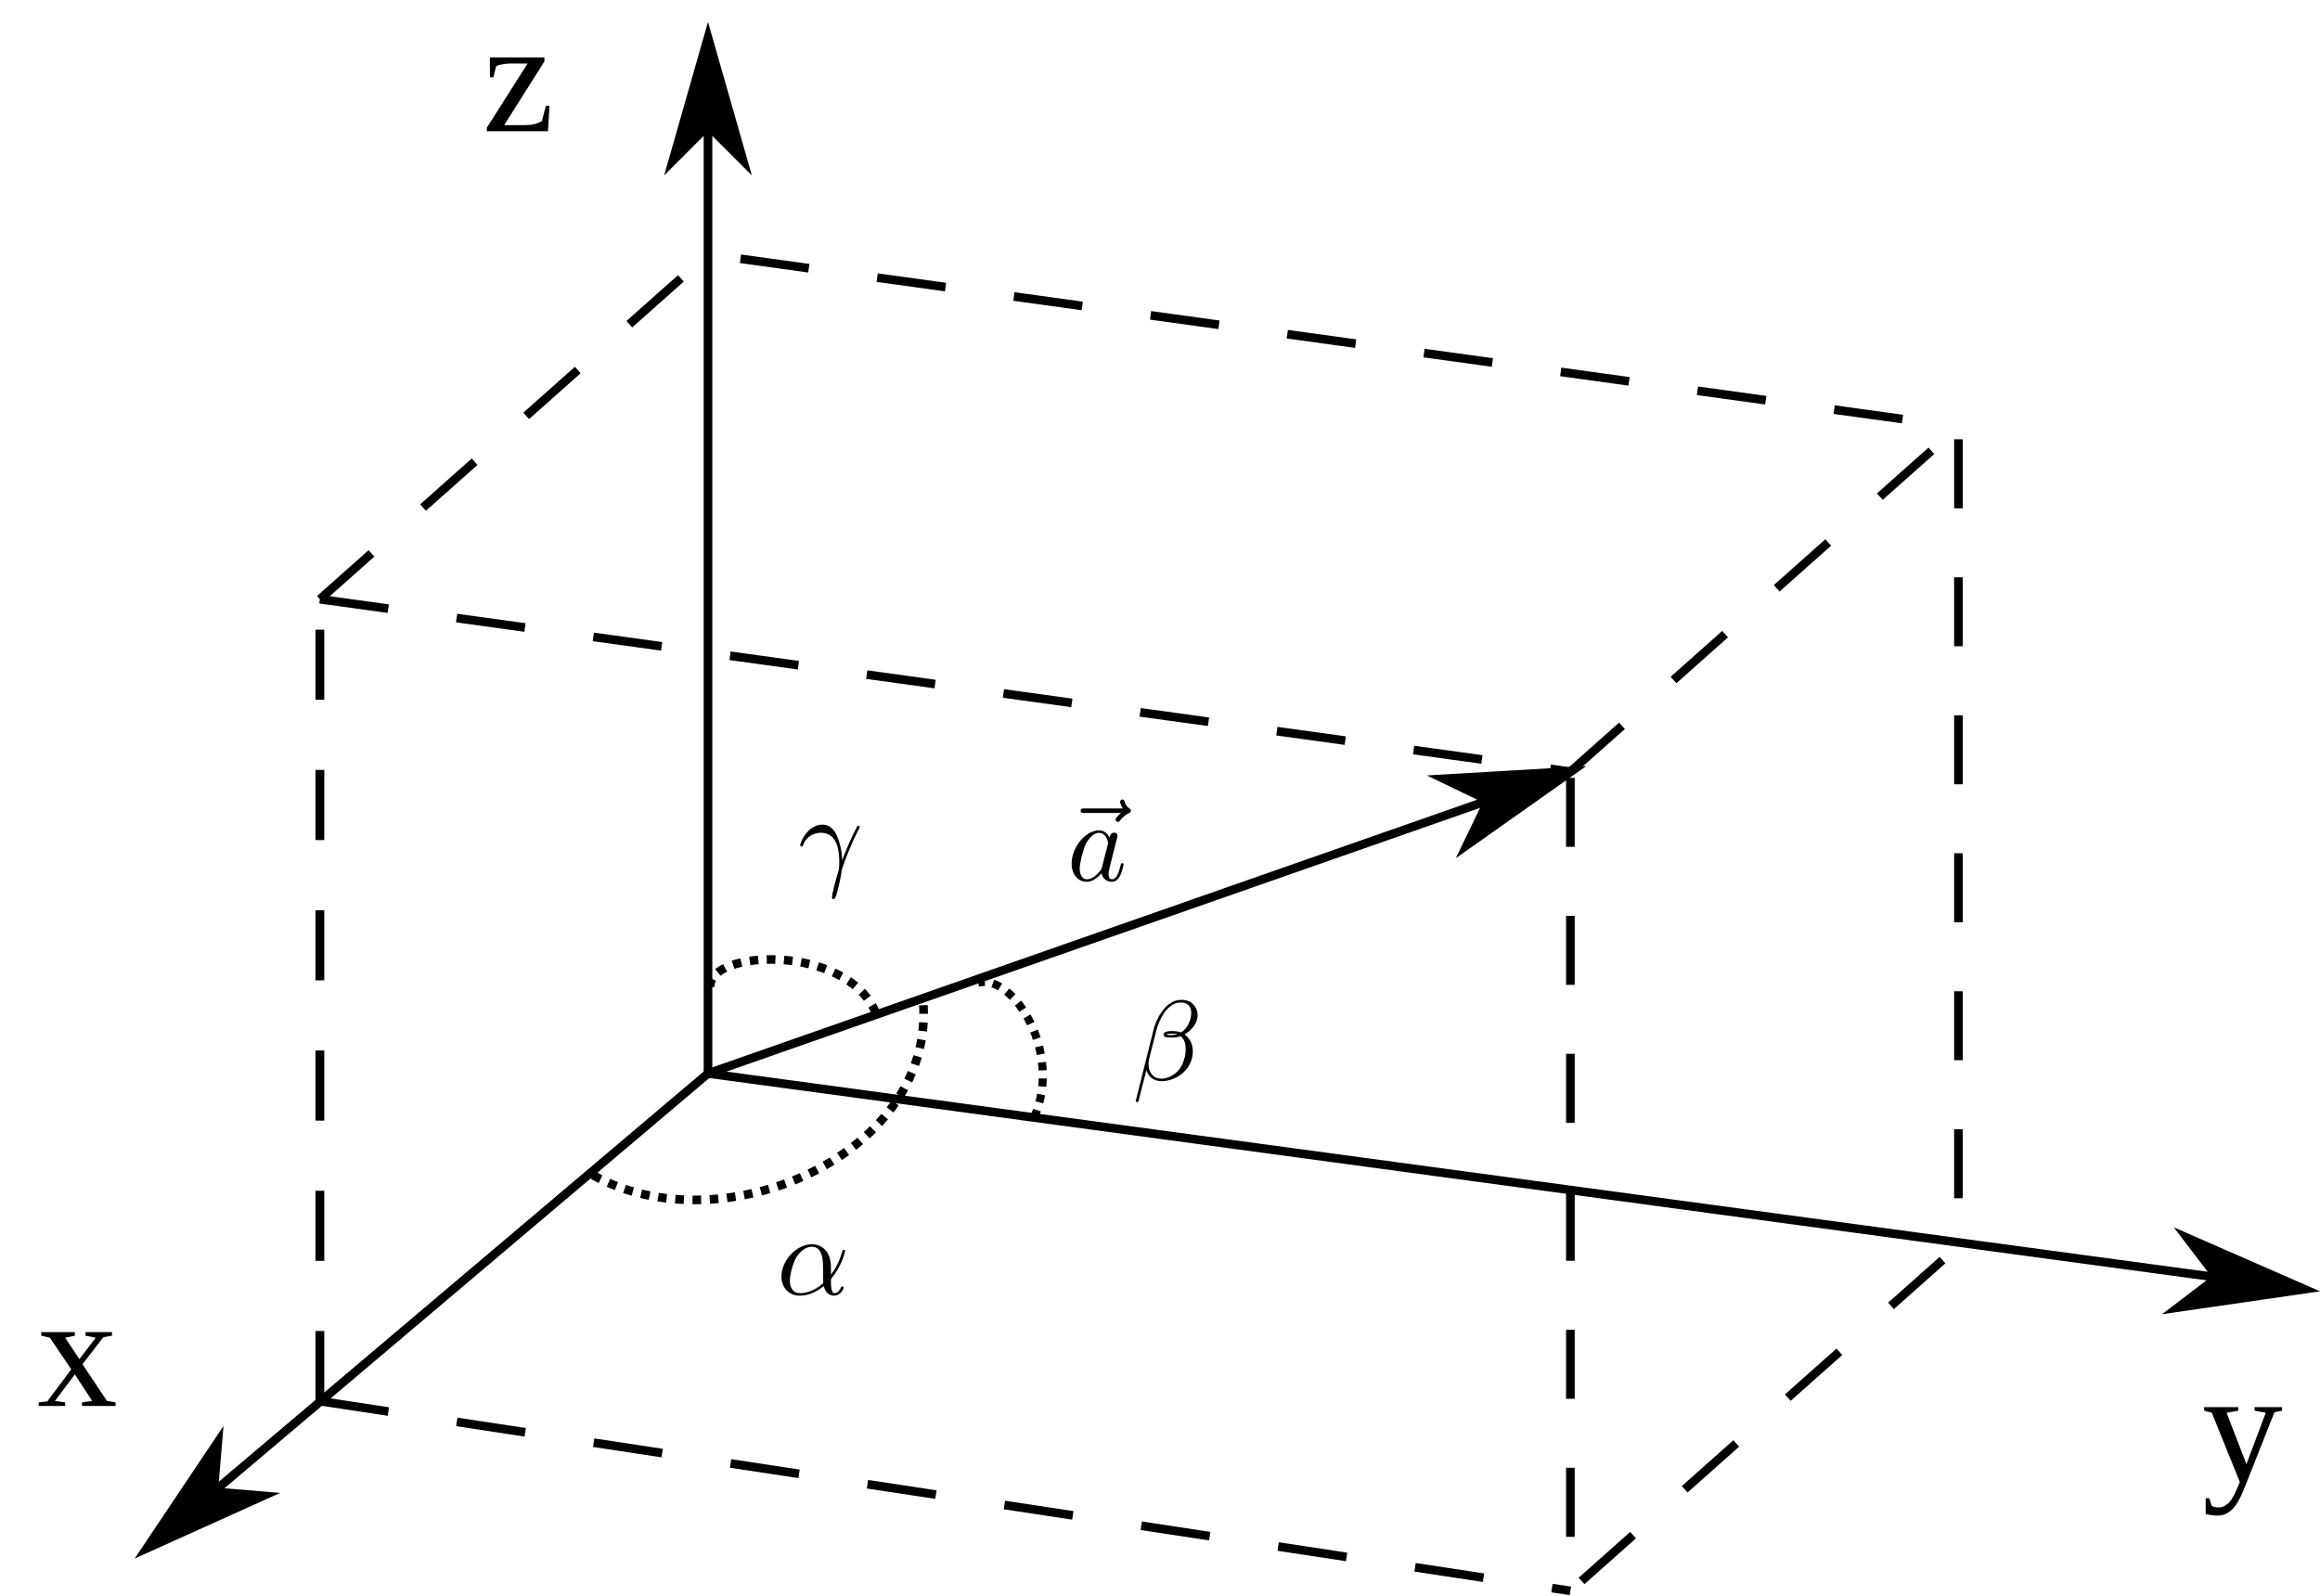
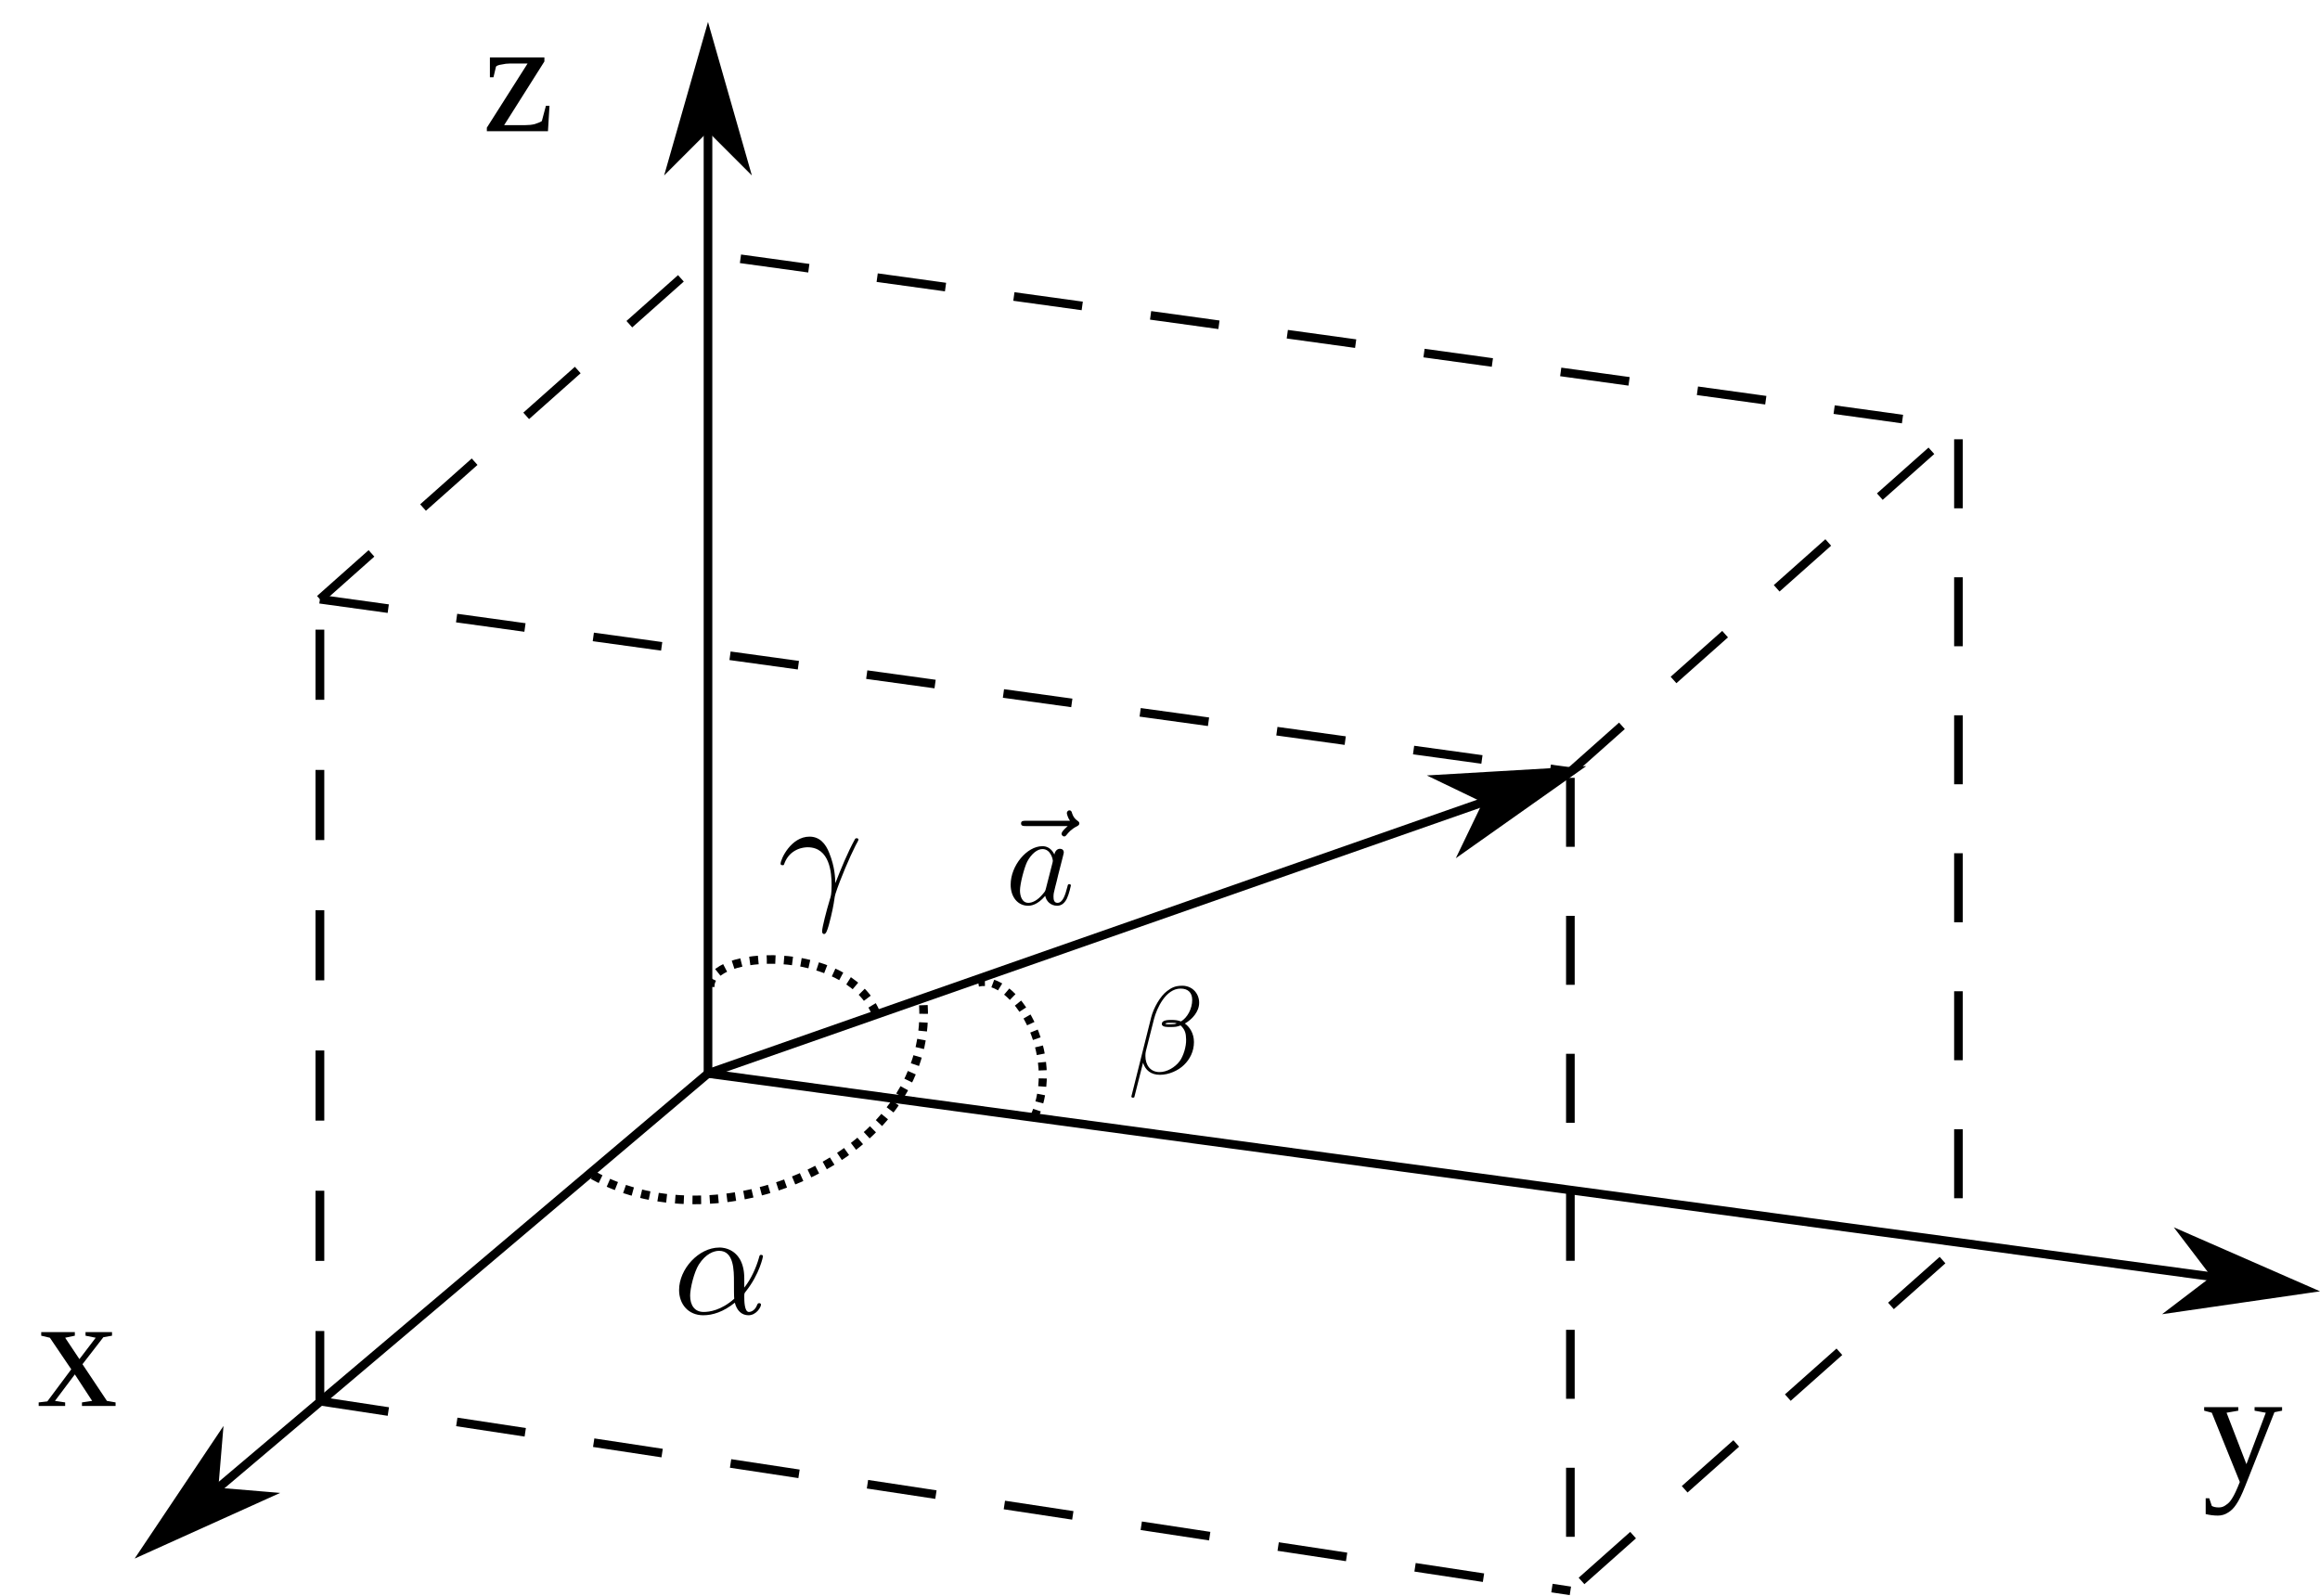
<svg xmlns="http://www.w3.org/2000/svg" id="svg8" version="1.1" viewBox="0 0 71.178 48.944" height="48.944mm" width="71.178mm">
  <defs id="defs2">
    <marker style="overflow:visible" id="marker4257" refX="0" refY="0" orient="auto">
      <path transform="matrix(-0.8,0,0,-0.8,-10,0)" style="fill:#000000;fill-opacity:1;fill-rule:evenodd;stroke:#000000;stroke-width:1pt;stroke-opacity:1" d="M 0,0 5,-5 -12.5,0 5,5 Z" id="path4255" />
    </marker>
    <marker style="overflow:visible" id="marker4199" refX="0" refY="0" orient="auto">
      <path transform="matrix(-0.8,0,0,-0.8,-10,0)" style="fill:#000000;fill-opacity:1;fill-rule:evenodd;stroke:#000000;stroke-width:1pt;stroke-opacity:1" d="M 0,0 5,-5 -12.5,0 5,5 Z" id="path4197" />
    </marker>
    <marker orient="auto" refY="0" refX="0" id="marker4101" style="overflow:visible">
      <path id="path4099" d="M 0,0 5,-5 -12.5,0 5,5 Z" style="fill:#000000;fill-opacity:1;fill-rule:evenodd;stroke:#000000;stroke-width:1pt;stroke-opacity:1" transform="matrix(-0.8,0,0,-0.8,-10,0)" />
    </marker>
    <marker style="overflow:visible" id="marker4053" refX="0" refY="0" orient="auto">
      <path transform="matrix(-0.8,0,0,-0.8,-10,0)" style="fill:#000000;fill-opacity:1;fill-rule:evenodd;stroke:#000000;stroke-width:1pt;stroke-opacity:1" d="M 0,0 5,-5 -12.5,0 5,5 Z" id="path4051" />
    </marker>
    <marker orient="auto" refY="0" refX="0" id="marker4011" style="overflow:visible">
      <path id="path4009" d="M 0,0 5,-5 -12.5,0 5,5 Z" style="fill:#000000;fill-opacity:1;fill-rule:evenodd;stroke:#000000;stroke-width:1pt;stroke-opacity:1" transform="matrix(-0.8,0,0,-0.8,-10,0)" />
    </marker>
    <marker style="overflow:visible" id="marker2002" refX="0" refY="0" orient="auto">
      <path transform="matrix(-0.8,0,0,-0.8,-10,0)" style="fill:#000000;fill-opacity:1;fill-rule:evenodd;stroke:#000000;stroke-width:1pt;stroke-opacity:1" d="M 0,0 5,-5 -12.5,0 5,5 Z" id="path2000" />
    </marker>
    <marker orient="auto" refY="0" refX="0" id="marker1250" style="overflow:visible">
      <path id="path1248" d="M 0,0 5,-5 -12.5,0 5,5 Z" style="fill:#000000;fill-opacity:1;fill-rule:evenodd;stroke:#000000;stroke-width:1pt;stroke-opacity:1" transform="matrix(-0.8,0,0,-0.8,-10,0)" />
    </marker>
  </defs>
  <g id="layer1" transform="translate(-64.43847,-97.11013)">
    <path style="fill:none;stroke:#000000;stroke-width:0.265px;stroke-linecap:butt;stroke-linejoin:miter;stroke-opacity:1;marker-end:url(#marker2002)" d="M 86.16,130.048 68.962,144.6" id="path3987" />
    <path style="fill:none;stroke:#000000;stroke-width:0.265px;stroke-linecap:butt;stroke-linejoin:miter;stroke-opacity:1;marker-end:url(#marker4011)" d="M 86.16,130.048 V 98.298" id="path3989" />
    <path style="fill:none;stroke:#000000;stroke-width:0.265px;stroke-linecap:butt;stroke-linejoin:miter;stroke-opacity:1;marker-end:url(#marker4053)" d="m 86.16,130.048 48.948,6.615" id="path4043" />
    <path style="fill:none;stroke:#000000;stroke-width:0.265;stroke-linecap:butt;stroke-linejoin:miter;stroke-miterlimit:4;stroke-dasharray:none;stroke-dashoffset:0;stroke-opacity:1;marker-end:url(#marker4101)" d="M 86.16,130.048 112.618,120.787" id="path4091" />
-     <path style="fill:none;stroke:#000000;stroke-width:0.269;stroke-linecap:butt;stroke-linejoin:miter;stroke-miterlimit:4;stroke-dasharray:2.152, 2.152;stroke-dashoffset:0;stroke-opacity:1" d="M 74.253,140.102 V 115.496" id="path4151" />
+     <path style="fill:none;stroke:#000000;stroke-width:0.269;stroke-linecap:butt;stroke-linejoin:miter;stroke-miterlimit:4;stroke-dasharray:2.152,2.152;stroke-dashoffset:0;stroke-opacity:1" d="M 74.253,140.102 V 115.496" id="path4151" />
    <path style="fill:none;stroke:#000000;stroke-width:0.265;stroke-linecap:butt;stroke-linejoin:miter;stroke-miterlimit:4;stroke-dasharray:2.117, 2.117;stroke-dashoffset:0;stroke-opacity:1" d="M 74.253,115.496 112.618,120.787" id="path4153" />
    <path style="fill:none;stroke:#000000;stroke-width:0.265;stroke-linecap:butt;stroke-linejoin:miter;stroke-opacity:1;stroke-miterlimit:4;stroke-dasharray:2.117,2.117;stroke-dashoffset:0" d="m 112.618,120.787 11.906,-10.583" id="path4155" />
    <path style="fill:none;stroke:#000000;stroke-width:0.265;stroke-linecap:butt;stroke-linejoin:miter;stroke-miterlimit:4;stroke-dasharray:2.117, 2.117;stroke-dashoffset:0;stroke-opacity:1" d="m 74.253,115.496 11.906,-10.583 38.365,5.292 v 25.135 L 112.618,145.923 V 120.787" id="path4159" />
    <path style="fill:none;stroke:#000000;stroke-width:0.265;stroke-linecap:butt;stroke-linejoin:miter;stroke-miterlimit:4;stroke-dasharray:2.124, 2.124;stroke-dashoffset:0;stroke-opacity:1" d="M 74.253,140.102 112.618,145.923" id="path4163" />
    <path style="fill:none;stroke:#000000;stroke-width:0.263;stroke-linecap:butt;stroke-linejoin:miter;stroke-miterlimit:4;stroke-dasharray:0.263,0.263;stroke-dashoffset:0;stroke-opacity:1" d="m 86.23,127.395 c -0.076,-1.147 4.153,-1.336 5.067,0.767" id="path4319" />
    <path style="fill:none;stroke:#000000;stroke-width:0.265;stroke-linecap:butt;stroke-linejoin:miter;stroke-miterlimit:4;stroke-dasharray:0.265,0.265;stroke-dashoffset:0;stroke-opacity:1" d="m 82.63,133.167 c 3.98,2.218 10.617,-0.661 10.12,-5.452" id="path4321" />
    <path style="fill:none;stroke:#000000;stroke-width:0.248;stroke-linecap:butt;stroke-linejoin:miter;stroke-miterlimit:4;stroke-dasharray:0.248,0.248;stroke-dashoffset:0;stroke-opacity:1" d="m 96.161,131.402 c 0.892,-1.964 -0.616,-4.408 -1.709,-4.143" id="path4389" />
    <text xml:space="preserve" style="font-style:normal;font-variant:normal;font-weight:normal;font-stretch:normal;font-size:6.35px;line-height:1.25;font-family:'Times New Roman';-inkscape-font-specification:'Times New Roman, Normal';font-variant-ligatures:normal;font-variant-caps:normal;font-variant-numeric:normal;font-feature-settings:normal;text-align:start;letter-spacing:0px;word-spacing:0px;writing-mode:lr-tb;text-anchor:start;fill:#000000;fill-opacity:1;stroke:none;stroke-width:0.265" x="65.577" y="140.249" id="text4393-5-2">
      <tspan id="tspan4391-2-6" x="65.577" y="140.249" style="font-style:normal;font-variant:normal;font-weight:normal;font-stretch:normal;font-size:4.939px;font-family:'Times New Roman';-inkscape-font-specification:'Times New Roman, Normal';font-variant-ligatures:normal;font-variant-caps:normal;font-variant-numeric:normal;font-feature-settings:normal;text-align:start;writing-mode:lr-tb;text-anchor:start;stroke-width:0.265">x</tspan>
    </text>
    <text xml:space="preserve" style="font-style:normal;font-variant:normal;font-weight:normal;font-stretch:normal;font-size:6.35px;line-height:1.25;font-family:'Times New Roman';-inkscape-font-specification:'Times New Roman, Normal';font-variant-ligatures:normal;font-variant-caps:normal;font-variant-numeric:normal;font-feature-settings:normal;text-align:start;letter-spacing:0px;word-spacing:0px;writing-mode:lr-tb;text-anchor:start;fill:#000000;fill-opacity:1;stroke:none;stroke-width:0.265" x="79.787" y="99.15" id="text952">
      <tspan id="tspan950" x="79.787" y="104.786" style="stroke-width:0.265" />
    </text>
    <text xml:space="preserve" style="font-style:normal;font-variant:normal;font-weight:normal;font-stretch:normal;font-size:6.35px;line-height:1.25;font-family:'Times New Roman';-inkscape-font-specification:'Times New Roman, Normal';font-variant-ligatures:normal;font-variant-caps:normal;font-variant-numeric:normal;font-feature-settings:normal;text-align:start;letter-spacing:0px;word-spacing:0px;writing-mode:lr-tb;text-anchor:start;fill:#000000;fill-opacity:1;stroke:none;stroke-width:0.265" x="79.25" y="101.136" id="text4393-5-2-9">
      <tspan id="tspan4391-2-6-6" x="79.25" y="101.136" style="font-style:normal;font-variant:normal;font-weight:normal;font-stretch:normal;font-size:4.939px;font-family:'Times New Roman';-inkscape-font-specification:'Times New Roman, Normal';font-variant-ligatures:normal;font-variant-caps:normal;font-variant-numeric:normal;font-feature-settings:normal;text-align:start;writing-mode:lr-tb;text-anchor:start;stroke-width:0.265">z</tspan>
    </text>
    <text xml:space="preserve" style="font-style:normal;font-variant:normal;font-weight:normal;font-stretch:normal;font-size:6.35px;line-height:1.25;font-family:'Times New Roman';-inkscape-font-specification:'Times New Roman, Normal';font-variant-ligatures:normal;font-variant-caps:normal;font-variant-numeric:normal;font-feature-settings:normal;text-align:start;letter-spacing:0px;word-spacing:0px;writing-mode:lr-tb;text-anchor:start;fill:#000000;fill-opacity:1;stroke:none;stroke-width:0.265" x="132.001" y="142.55" id="text4393-5-2-9-4">
      <tspan x="132.001" y="142.55" style="font-style:normal;font-variant:normal;font-weight:normal;font-stretch:normal;font-size:4.939px;font-family:'Times New Roman';-inkscape-font-specification:'Times New Roman, Normal';font-variant-ligatures:normal;font-variant-caps:normal;font-variant-numeric:normal;font-feature-settings:normal;text-align:start;writing-mode:lr-tb;text-anchor:start;stroke-width:0.265" id="tspan990">y</tspan>
    </text>
-     <g id="g1041" transform="translate(69.31249,98.96829)">
+     <g id="g1041" transform="matrix(1.305668,0,0,1.305668,62.69674,92.17202)">
      <g word-spacing="normal" letter-spacing="normal" font-size-adjust="none" font-stretch="normal" font-weight="normal" font-variant="normal" font-style="normal" stroke-miterlimit="10.433" xml:space="preserve" transform="matrix(0.06992004,0,0,-0.06992004,-12.23601,53.3836)" id="content" style="font-style:normal;font-variant:normal;font-weight:normal;font-stretch:normal;letter-spacing:normal;word-spacing:normal;text-anchor:start;fill:none;fill-opacity:1;fill-rule:evenodd;stroke:#000000;stroke-linecap:butt;stroke-linejoin:miter;stroke-miterlimit:10.433;stroke-dasharray:none;stroke-dashoffset:0;stroke-opacity:1">
        <path id="path1038" d="m 457.57,418.86 0.09,0.26 0.1,0.26 0.1,0.24 0.11,0.25 0.11,0.23 0.12,0.22 0.12,0.22 0.12,0.21 0.13,0.2 0.13,0.2 0.13,0.19 0.14,0.18 0.28,0.34 0.29,0.32 0.3,0.29 0.31,0.27 0.31,0.24 0.32,0.22 0.32,0.21 0.32,0.18 0.31,0.16 0.32,0.15 0.31,0.13 0.3,0.11 0.3,0.1 0.29,0.08 0.28,0.07 0.27,0.06 0.25,0.05 0.24,0.04 0.22,0.03 0.21,0.02 0.19,0.02 0.16,0.01 0.14,0.01 0.12,0.01 h 0.09 0.07 c 7.51,0 8.06,-8.72 8.06,-12.66 0,-3.05 -0.25,-3.89 -0.59,-4.89 -1.1,-3.63 -2.6,-9.41 -2.6,-10.7 0,-0.55 0.25,-0.91 0.66,-0.91 0.64,0 1.05,1.11 1.59,3 1.14,4.19 1.64,7.02 1.85,8.56 0.09,0.66 0.18,1.3 0.39,1.96 1.59,4.92 4.78,12.34 6.78,16.28 0.34,0.59 0.94,1.7 0.94,1.89 0,0.5 -0.49,0.5 -0.6,0.5 -0.14,0 -0.45,0 -0.59,-0.35 -2.59,-4.73 -4.58,-9.71 -6.58,-14.75 -0.05,1.55 -0.09,5.33 -2.05,10.18 -1.18,3.03 -3.18,5.46 -6.62,5.46 -6.22,0 -9.72,-7.56 -9.72,-9.1 0,-0.5 0.45,-0.5 0.95,-0.5 z" style="fill:#000000;stroke-width:0" />
      </g>
    </g>
-     <g id="g1100" transform="translate(79.56399,105.2664)">
+     <g id="g1100" transform="matrix(1.095687,0,0,1.095687,77.54357,102.6776)">
      <g word-spacing="normal" letter-spacing="normal" font-size-adjust="none" font-stretch="normal" font-weight="normal" font-variant="normal" font-style="normal" stroke-miterlimit="10.433" xml:space="preserve" transform="matrix(0.06992004,0,0,-0.06992004,-12.23601,53.3836)" id="g1098" style="font-style:normal;font-variant:normal;font-weight:normal;font-stretch:normal;letter-spacing:normal;word-spacing:normal;text-anchor:start;fill:none;fill-opacity:1;fill-rule:evenodd;stroke:#000000;stroke-linecap:butt;stroke-linejoin:miter;stroke-miterlimit:10.433;stroke-dasharray:none;stroke-dashoffset:0;stroke-opacity:1">
        <path id="path1096" d="m 484.16,434.54 -0.01,0.35 -0.02,0.35 -0.04,0.33 -0.06,0.34 -0.06,0.33 -0.09,0.32 -0.1,0.32 -0.11,0.31 -0.13,0.3 -0.14,0.29 -0.15,0.29 -0.17,0.27 -0.18,0.27 -0.19,0.26 -0.2,0.25 -0.22,0.24 -0.23,0.22 -0.24,0.22 -0.25,0.2 -0.26,0.2 -0.28,0.17 -0.28,0.17 -0.29,0.15 -0.31,0.14 -0.31,0.12 -0.32,0.11 -0.34,0.09 -0.34,0.08 -0.35,0.06 -0.35,0.05 -0.37,0.02 -0.38,0.01 c -2.89,0 -4.28,-0.8 -6.03,-2.09 -2.73,-1.99 -5.48,-6.83 -6.42,-10.61 l -7.92,-31.64 c -0.06,-0.19 0.19,-0.5 0.59,-0.5 0.39,0 0.55,0.11 0.6,0.25 l 3.48,13.75 c 0.95,-2.99 3.14,-4.83 6.78,-4.83 l -0.15,1.09 c -3.78,0 -5.68,2.89 -5.68,6.44 0,0.48 0,1.23 0.25,2.19 l 3.19,12.61 c 1.1,4.28 4.69,12.2 10.66,12.2 2.89,0 4.64,-1.55 4.64,-4.53 v 0 c 0,-3.5 -1.89,-7.08 -4.49,-8.63 -1.34,0.5 -2.34,0.6 -3.84,0.6 -1.05,0 -3.83,0.04 -3.83,-1.6 -0.04,-1.39 2.53,-1.23 3.44,-1.23 l 0.14,1.09 c -0.69,0 -1.69,-0.06 -2.19,0.19 0.11,0.5 1.89,0.41 2.44,0.41 1.05,0 1.5,0 2.14,-0.25 v 0 c -0.64,-0.25 -1.19,-0.35 -2.39,-0.35 l -0.14,-1.09 c 1.84,0 2.59,0.05 4.08,0.64 1.89,-1.8 2.14,-3.34 2.2,-5.62 0.1,-2.9 -1.11,-6.63 -2.5,-8.58 -1.94,-2.69 -5.28,-4.49 -8.12,-4.49 l 0.15,-1.09 c 3.64,0 7.38,1.75 9.61,3.94 2.39,2.29 4,5.48 4,9.17 0,3.58 -1.84,6.17 -3.64,7.42 2.89,1.64 5.72,4.73 5.72,8.31 z" style="fill:#000000;stroke-width:0" />
      </g>
    </g>
-     <g id="g1160" transform="translate(68.65606,111.8446)">
+     <g id="g1160" transform="matrix(1.316978,0,0,1.316978,59.25302,104.515)">
      <g word-spacing="normal" letter-spacing="normal" font-size-adjust="none" font-stretch="normal" font-weight="normal" font-variant="normal" font-style="normal" stroke-miterlimit="10.433" xml:space="preserve" transform="matrix(0.06992004,0,0,-0.06992004,-12.23601,53.3836)" id="g1158" style="font-style:normal;font-variant:normal;font-weight:normal;font-stretch:normal;letter-spacing:normal;word-spacing:normal;text-anchor:start;fill:none;fill-opacity:1;fill-rule:evenodd;stroke:#000000;stroke-linecap:butt;stroke-linejoin:miter;stroke-miterlimit:10.433;stroke-dasharray:none;stroke-dashoffset:0;stroke-opacity:1">
        <path id="path1156" d="m 479.29,417.96 -0.01,0.37 -0.01,0.35 -0.02,0.35 -0.02,0.34 -0.06,0.65 -0.09,0.63 -0.11,0.59 -0.14,0.57 -0.15,0.54 -0.18,0.51 -0.19,0.49 -0.21,0.45 -0.23,0.44 -0.25,0.4 -0.26,0.38 -0.27,0.36 -0.29,0.33 -0.3,0.31 -0.31,0.29 -0.31,0.26 -0.33,0.24 -0.34,0.22 -0.34,0.2 -0.35,0.18 -0.35,0.16 -0.36,0.14 -0.35,0.12 -0.36,0.11 -0.37,0.09 -0.36,0.06 -0.36,0.06 -0.35,0.04 -0.35,0.02 h -0.35 l -0.05,-1.09 c 4.94,0 4.94,-6.53 4.94,-10.41 0,-1.84 0,-4.73 0.09,-5.57 v 0 c -4.37,-3.85 -8.22,-4.39 -10.2,-4.39 -3,0 -4.49,2.25 -4.49,5.43 0,2.44 1.3,7.82 2.89,10.36 2.33,3.64 5.04,4.58 6.77,4.58 l 0.05,1.09 c -6.82,0 -13.39,-7.12 -13.39,-14.14 0,-4.64 2.98,-8.42 8.06,-8.42 3.14,0 6.73,1.14 10.51,4.19 0.66,-2.64 2.3,-4.19 4.54,-4.19 2.64,0 4.18,2.74 4.18,3.53 0,0.36 -0.29,0.5 -0.59,0.5 -0.36,0 -0.5,-0.14 -0.66,-0.5 -0.89,-2.43 -2.68,-2.43 -2.78,-2.43 -1.54,0 -1.54,3.89 -1.54,5.07 0,1.05 0,1.16 0.5,1.75 4.68,5.88 5.73,11.66 5.73,11.71 0,0.11 -0.06,0.5 -0.61,0.5 -0.5,0 -0.5,-0.14 -0.75,-1.05 -0.89,-3.14 -2.53,-6.92 -4.87,-9.86 z" style="fill:#000000;stroke-width:0" />
      </g>
    </g>
-     <g id="g1223" transform="translate(77.56271,99.14576)">
+     <g id="g1223" transform="matrix(1.15834,0,0,1.15834,72.56401,95.919)">
      <g word-spacing="normal" letter-spacing="normal" font-size-adjust="none" font-stretch="normal" font-weight="normal" font-variant="normal" font-style="normal" stroke-miterlimit="10.433" xml:space="preserve" transform="matrix(0.06992004,0,0,-0.06992004,-12.23601,53.3836)" id="g1221" style="font-style:normal;font-variant:normal;font-weight:normal;font-stretch:normal;letter-spacing:normal;word-spacing:normal;text-anchor:start;fill:none;fill-opacity:1;fill-rule:evenodd;stroke:#000000;stroke-linecap:butt;stroke-linejoin:miter;stroke-miterlimit:10.433;stroke-dasharray:none;stroke-dashoffset:0;stroke-opacity:1">
        <path id="path1217" d="m 479.15,435.84 -0.07,-0.06 -0.07,-0.07 -0.08,-0.07 -0.08,-0.07 -0.08,-0.08 -0.09,-0.08 -0.09,-0.09 -0.1,-0.08 -0.09,-0.09 -0.1,-0.1 -0.2,-0.19 -0.19,-0.19 -0.19,-0.21 -0.09,-0.1 -0.09,-0.1 -0.09,-0.1 -0.08,-0.11 -0.08,-0.1 -0.08,-0.1 -0.07,-0.1 -0.07,-0.1 -0.05,-0.1 -0.06,-0.1 -0.04,-0.1 -0.04,-0.09 -0.03,-0.09 -0.03,-0.1 -0.01,-0.08 -0.01,-0.09 c 0,-0.5 0.5,-1 1,-1 0.46,0 0.71,0.36 0.96,0.66 0.59,0.75 1.73,2.14 3.94,3.23 0.34,0.21 0.84,0.46 0.84,1.05 0,0.5 -0.34,0.75 -0.7,1 -1.1,0.75 -1.64,1.64 -2.05,2.83 -0.09,0.45 -0.3,1.11 -0.99,1.11 -0.7,0 -1,-0.66 -1,-1.05 0,-0.25 0.4,-1.84 1.19,-2.89 h -16.78 c -0.84,0 -1.75,0 -1.75,-1 0,-1 0.91,-1 1.75,-1 z" style="fill:#000000;stroke-width:0" />
        <path id="path1219" d="m 474.09,425.03 -0.08,0.17 -0.09,0.17 -0.09,0.16 -0.1,0.16 -0.1,0.16 -0.1,0.16 -0.1,0.15 -0.11,0.14 -0.12,0.15 -0.11,0.13 -0.12,0.14 -0.13,0.13 -0.12,0.12 -0.14,0.12 -0.13,0.11 -0.14,0.11 -0.14,0.11 -0.15,0.09 -0.15,0.1 -0.16,0.08 -0.16,0.08 -0.16,0.08 -0.17,0.06 -0.17,0.07 -0.18,0.05 -0.18,0.05 -0.18,0.04 -0.19,0.03 -0.2,0.03 -0.19,0.02 -0.21,0.01 h -0.2 l 0.04,-1.09 c 3.24,0 3.94,-4.08 3.94,-4.37 0,-0.32 -0.09,-0.61 -0.14,-0.86 l -2.5,-9.77 c -0.25,-0.89 -0.25,-0.98 -1,-1.84 -2.19,-2.74 -4.24,-3.53 -5.63,-3.53 -2.48,0 -3.18,2.73 -3.18,4.68 0,2.49 1.59,8.61 2.73,10.91 1.55,2.94 3.8,4.78 5.78,4.78 l -0.04,1.09 c -5.83,0 -12,-7.31 -12,-14.59 0,-4.69 2.73,-7.97 6.62,-7.97 0.98,0 3.48,0.21 6.47,3.74 0.41,-2.1 2.14,-3.74 4.53,-3.74 1.75,0 2.89,1.14 3.69,2.74 0.84,1.79 1.5,4.84 1.5,4.93 0,0.5 -0.45,0.5 -0.6,0.5 -0.5,0 -0.54,-0.2 -0.7,-0.9 -0.84,-3.24 -1.75,-6.17 -3.78,-6.17 -1.34,0 -1.5,1.29 -1.5,2.29 0,1.1 0.09,1.49 0.64,3.69 0.56,2.09 0.66,2.59 1.11,4.48 l 1.78,6.97 c 0.36,1.39 0.36,1.5 0.36,1.69 0,0.86 -0.61,1.36 -1.45,1.36 -1.19,0 -1.94,-1.11 -2.1,-2.2 z" style="fill:#000000;stroke-width:0" />
      </g>
    </g>
  </g>
</svg>
